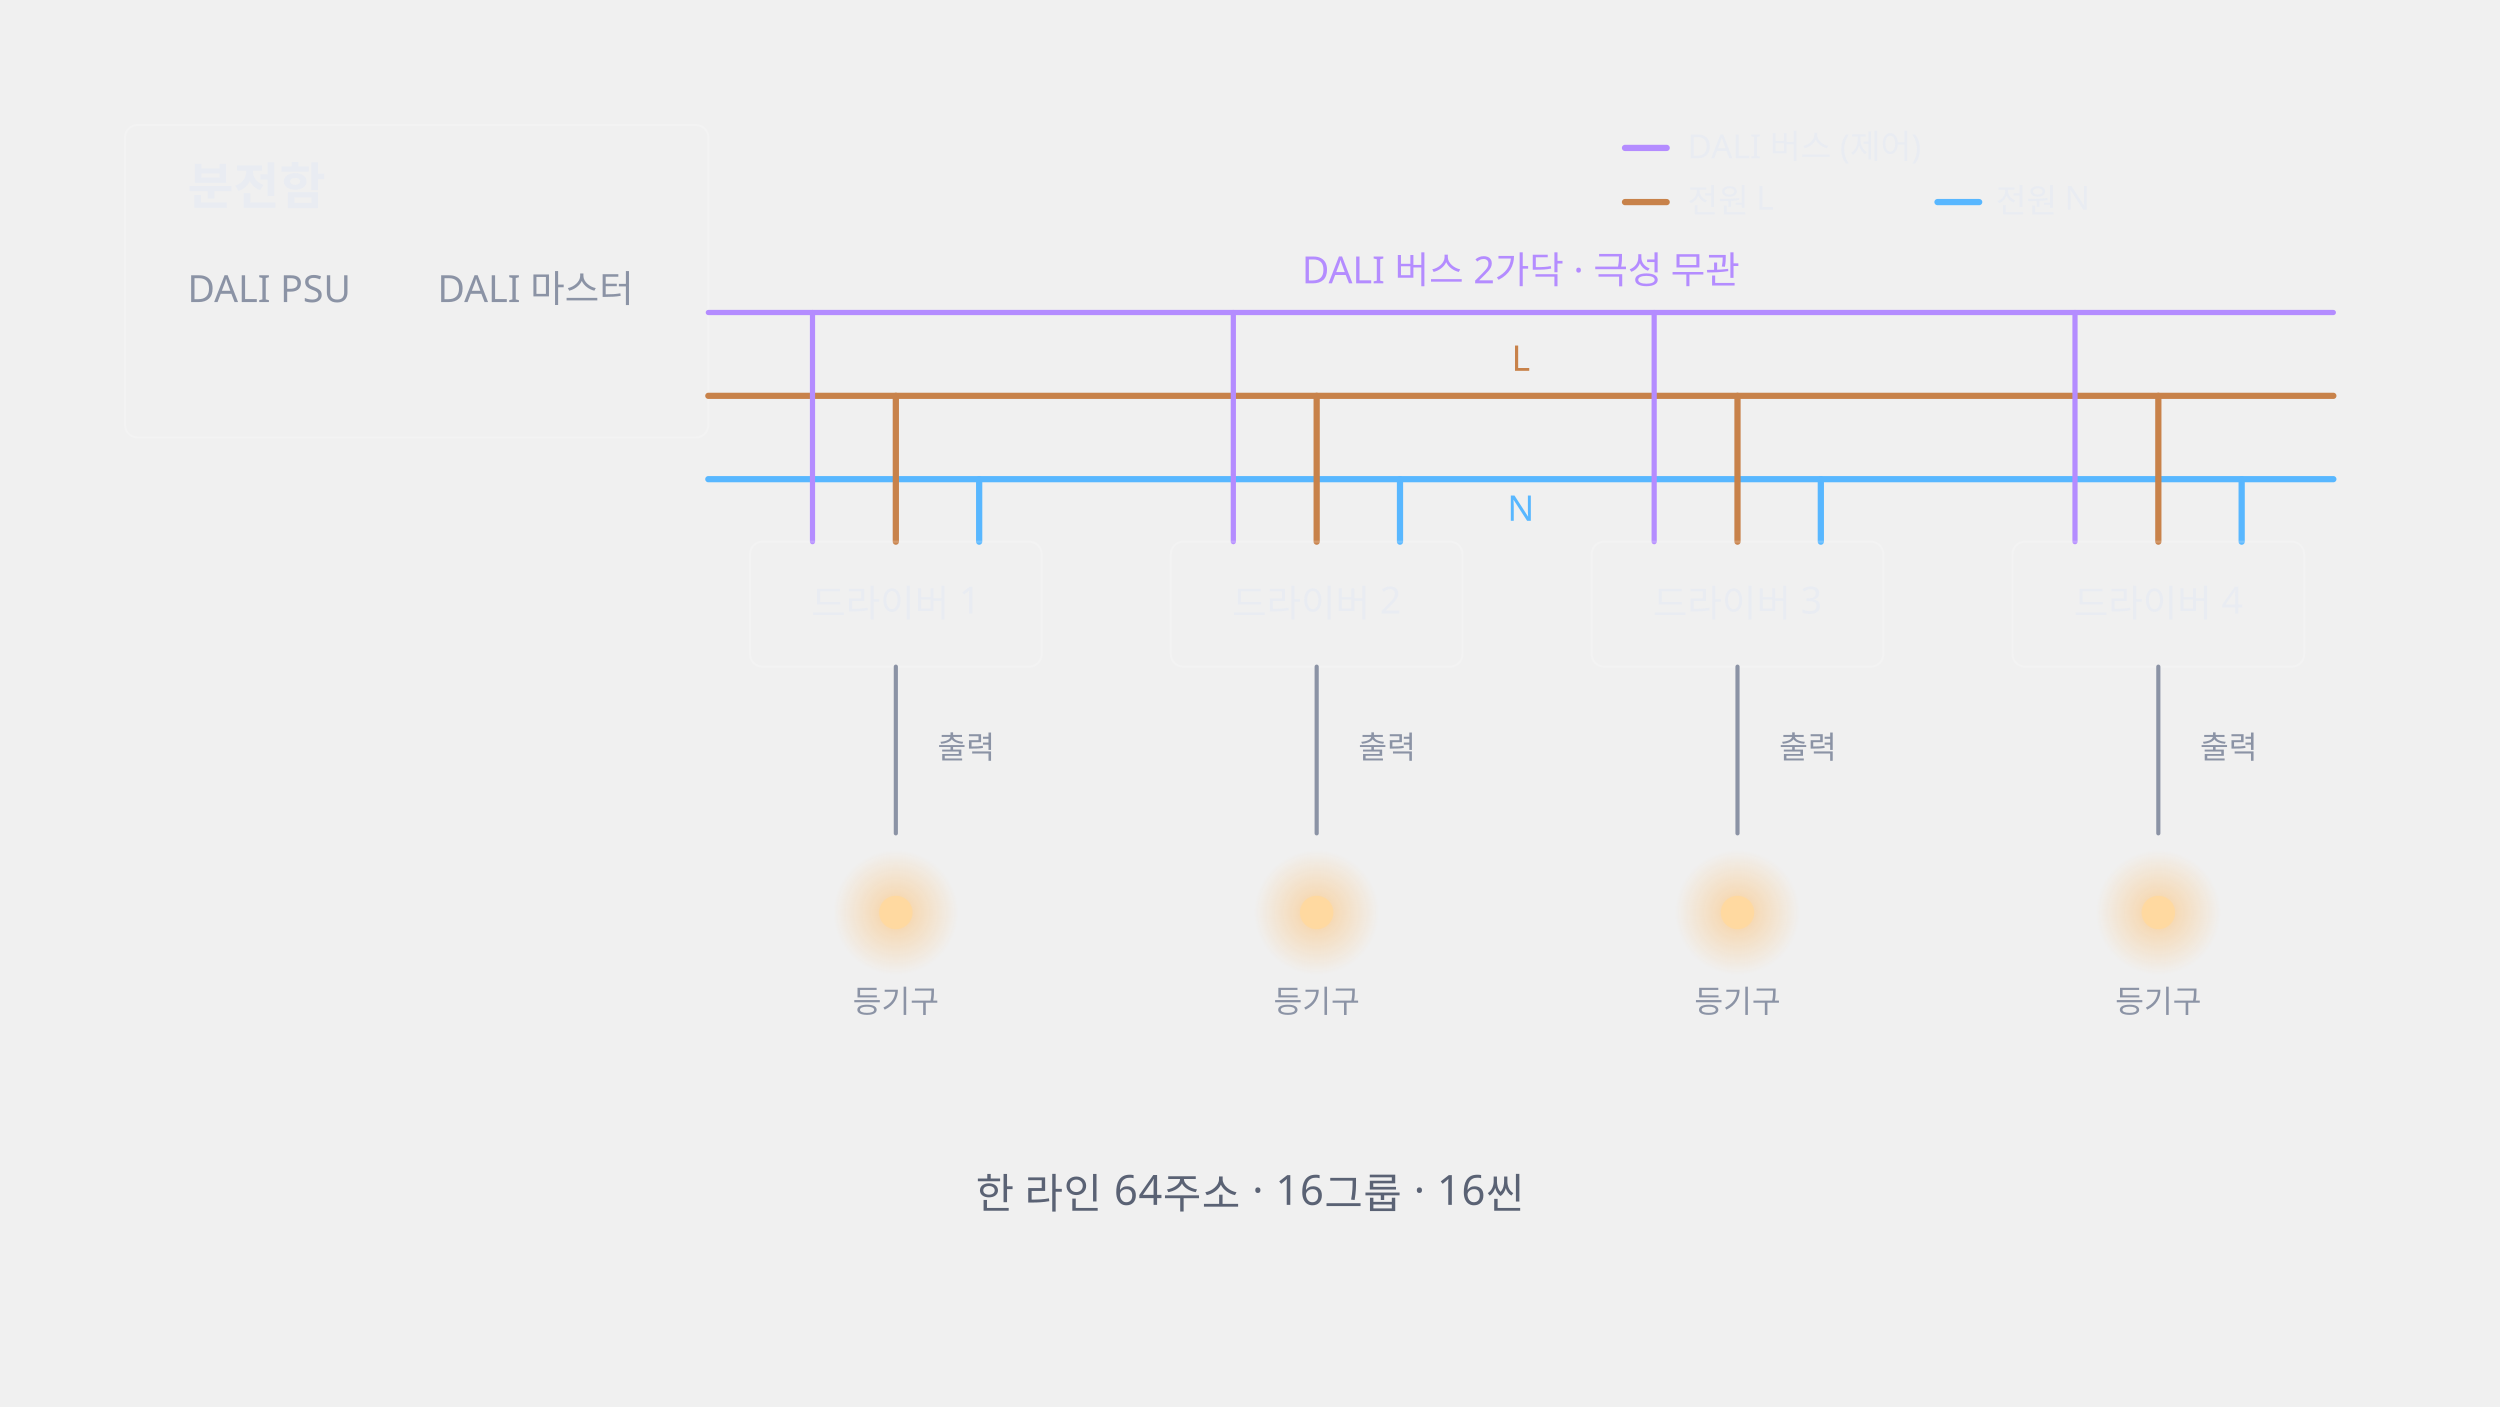
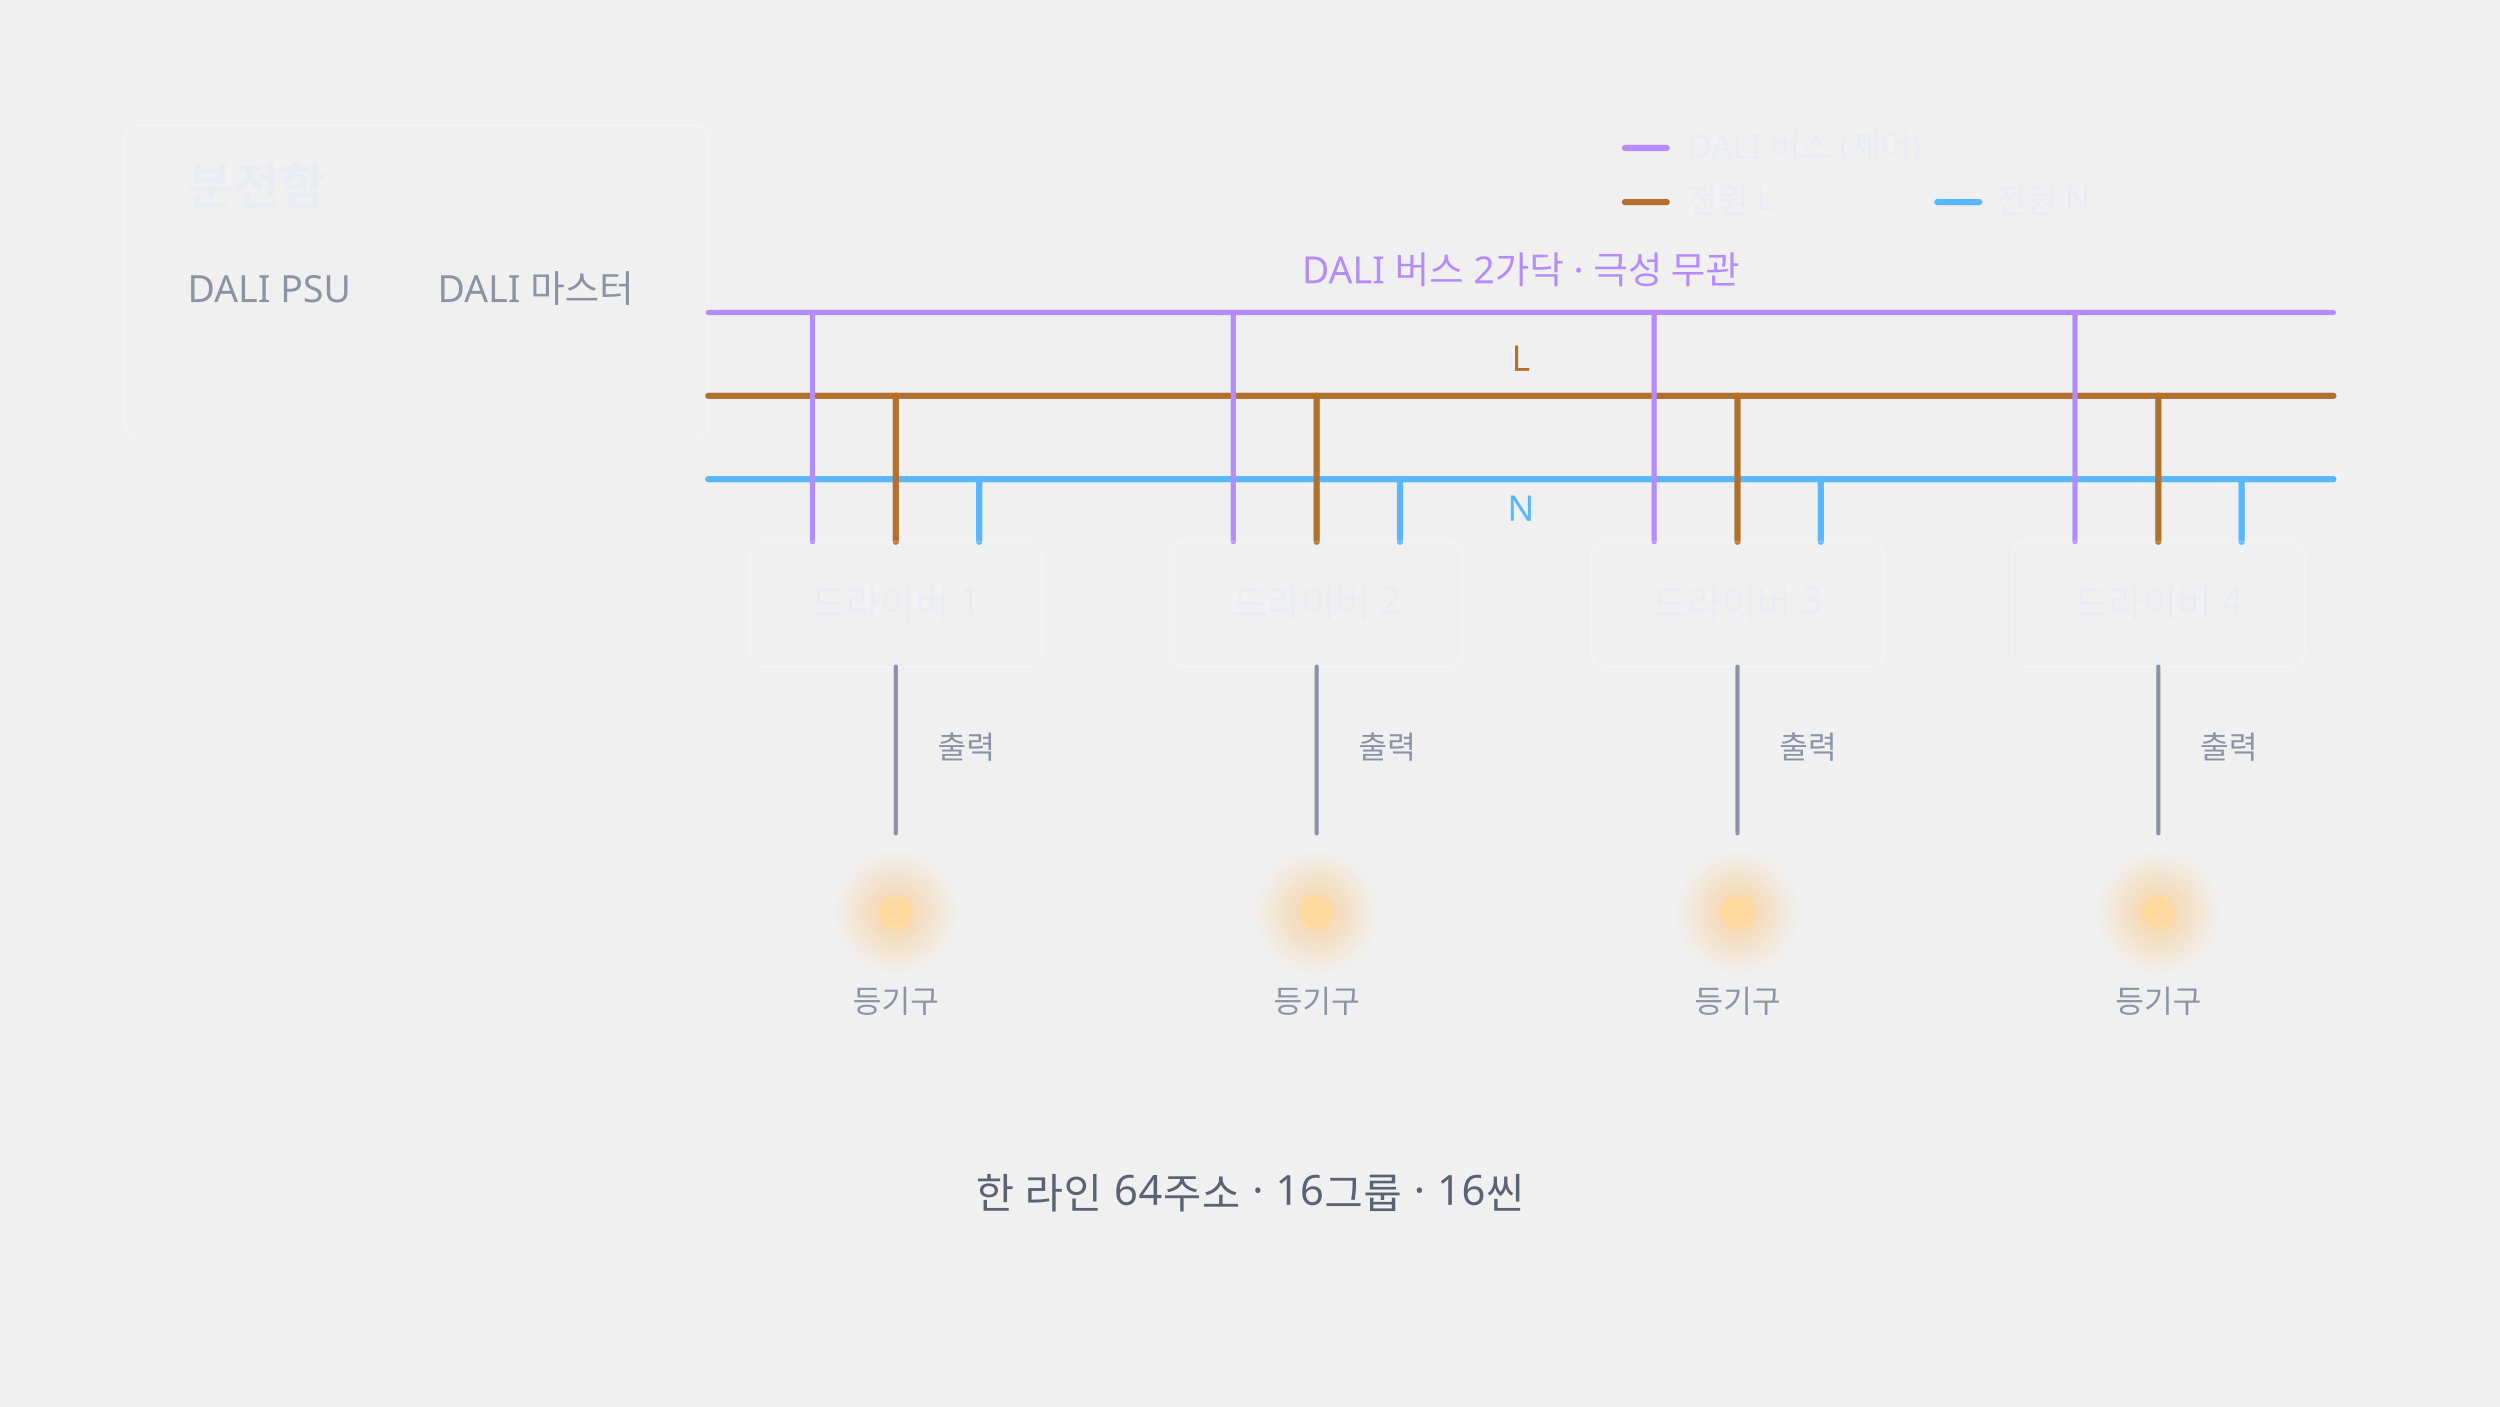
<svg xmlns="http://www.w3.org/2000/svg" viewBox="0 0 1200 675" font-family="Pretendard, Apple SD Gothic Neo, sans-serif">
  <defs>
    <radialGradient id="lampGlowDB" cx="50%" cy="50%" r="50%">
      <stop offset="0%" stop-color="#ffd9a0" stop-opacity="0.9" />
      <stop offset="30%" stop-color="#ffb454" stop-opacity="0.35" />
      <stop offset="100%" stop-color="#ffb454" stop-opacity="0" />
    </radialGradient>
  </defs>
  <g>
    <rect x="60" y="60" width="280" height="150" rx="6" fill="#ffffff" fill-opacity="0.03" stroke="#ffffff" stroke-opacity="0.18" stroke-width="1" />
    <text x="90" y="98" fill="#e9ecf2" font-size="24" font-weight="600">분전함</text>
    <text x="90" y="145" fill="#8b93a5" font-size="18">DALI PSU</text>
    <text x="210" y="145" fill="#8b93a5" font-size="18">DALI 마스터</text>
  </g>
  <g>
    <line x1="780" y1="71" x2="800" y2="71" stroke="#b48cff" stroke-width="3" stroke-linecap="round" />
    <text x="810" y="76" fill="#e9ecf2" font-size="16">DALI 버스 (제어)</text>
-     <line x1="780" y1="97" x2="800" y2="97" stroke="#c8824a" stroke-width="3" stroke-linecap="round" />
+     <line x1="780" y1="97" x2="800" y2="97" stroke="#b3702d" stroke-width="3" stroke-linecap="round" />
    <text x="810" y="102" fill="#e9ecf2" font-size="16">전원 L</text>
    <line x1="930" y1="97" x2="950" y2="97" stroke="#58b7ff" stroke-width="3" stroke-linecap="round" />
    <text x="958" y="102" fill="#e9ecf2" font-size="16">전원 N</text>
  </g>
  <text x="730" y="136" fill="#b48cff" font-size="18" text-anchor="middle">DALI 버스 2가닥 · 극성 무관</text>
  <line x1="340" y1="150" x2="1120" y2="150" stroke="#b48cff" stroke-width="2.5" stroke-linecap="round" />
-   <text x="730" y="178" fill="#c8824a" font-size="17" text-anchor="middle">L</text>
-   <line x1="340" y1="190" x2="1120" y2="190" stroke="#c8824a" stroke-width="3" stroke-linecap="round" />
+   <text x="730" y="178" fill="#b3702d" font-size="17" text-anchor="middle">L</text>
+   <line x1="340" y1="190" x2="1120" y2="190" stroke="#b3702d" stroke-width="3" stroke-linecap="round" />
  <line x1="340" y1="230" x2="1120" y2="230" stroke="#58b7ff" stroke-width="3" stroke-linecap="round" />
  <text x="730" y="250" fill="#58b7ff" font-size="17" text-anchor="middle">N</text>
  <g>
    <line x1="390" y1="150" x2="390" y2="260" stroke="#b48cff" stroke-width="2.5" stroke-linecap="round" />
-     <line x1="430" y1="190" x2="430" y2="260" stroke="#c8824a" stroke-width="3" stroke-linecap="round" />
+     <line x1="430" y1="190" x2="430" y2="260" stroke="#b3702d" stroke-width="3" stroke-linecap="round" />
    <line x1="470" y1="230" x2="470" y2="260" stroke="#58b7ff" stroke-width="3" stroke-linecap="round" />
    <rect x="360" y="260" width="140" height="60" rx="6" fill="#ffffff" fill-opacity="0.03" stroke="#ffffff" stroke-opacity="0.18" stroke-width="1" />
    <text x="430" y="296" fill="#e9ecf2" font-size="18" text-anchor="middle">드라이버 1</text>
    <line x1="430" y1="320" x2="430" y2="400" stroke="#8b93a5" stroke-width="2" stroke-linecap="round" />
    <text x="450" y="364" fill="#8b93a5" font-size="15" text-anchor="start">출력</text>
    <circle cx="430" cy="438" r="30" fill="url(#lampGlowDB)" />
    <circle cx="430" cy="438" r="8" fill="#ffd9a0" />
    <text x="430" y="486" fill="#8b93a5" font-size="15" text-anchor="middle">등기구</text>
  </g>
  <g>
    <line x1="592" y1="150" x2="592" y2="260" stroke="#b48cff" stroke-width="2.5" stroke-linecap="round" />
-     <line x1="632" y1="190" x2="632" y2="260" stroke="#c8824a" stroke-width="3" stroke-linecap="round" />
+     <line x1="632" y1="190" x2="632" y2="260" stroke="#b3702d" stroke-width="3" stroke-linecap="round" />
    <line x1="672" y1="230" x2="672" y2="260" stroke="#58b7ff" stroke-width="3" stroke-linecap="round" />
    <rect x="562" y="260" width="140" height="60" rx="6" fill="#ffffff" fill-opacity="0.03" stroke="#ffffff" stroke-opacity="0.18" stroke-width="1" />
    <text x="632" y="296" fill="#e9ecf2" font-size="18" text-anchor="middle">드라이버 2</text>
    <line x1="632" y1="320" x2="632" y2="400" stroke="#8b93a5" stroke-width="2" stroke-linecap="round" />
    <text x="652" y="364" fill="#8b93a5" font-size="15" text-anchor="start">출력</text>
    <circle cx="632" cy="438" r="30" fill="url(#lampGlowDB)" />
    <circle cx="632" cy="438" r="8" fill="#ffd9a0" />
    <text x="632" y="486" fill="#8b93a5" font-size="15" text-anchor="middle">등기구</text>
  </g>
  <g>
    <line x1="794" y1="150" x2="794" y2="260" stroke="#b48cff" stroke-width="2.5" stroke-linecap="round" />
-     <line x1="834" y1="190" x2="834" y2="260" stroke="#c8824a" stroke-width="3" stroke-linecap="round" />
+     <line x1="834" y1="190" x2="834" y2="260" stroke="#b3702d" stroke-width="3" stroke-linecap="round" />
    <line x1="874" y1="230" x2="874" y2="260" stroke="#58b7ff" stroke-width="3" stroke-linecap="round" />
    <rect x="764" y="260" width="140" height="60" rx="6" fill="#ffffff" fill-opacity="0.03" stroke="#ffffff" stroke-opacity="0.18" stroke-width="1" />
    <text x="834" y="296" fill="#e9ecf2" font-size="18" text-anchor="middle">드라이버 3</text>
    <line x1="834" y1="320" x2="834" y2="400" stroke="#8b93a5" stroke-width="2" stroke-linecap="round" />
    <text x="854" y="364" fill="#8b93a5" font-size="15" text-anchor="start">출력</text>
    <circle cx="834" cy="438" r="30" fill="url(#lampGlowDB)" />
    <circle cx="834" cy="438" r="8" fill="#ffd9a0" />
    <text x="834" y="486" fill="#8b93a5" font-size="15" text-anchor="middle">등기구</text>
  </g>
  <g>
    <line x1="996" y1="150" x2="996" y2="260" stroke="#b48cff" stroke-width="2.5" stroke-linecap="round" />
-     <line x1="1036" y1="190" x2="1036" y2="260" stroke="#c8824a" stroke-width="3" stroke-linecap="round" />
+     <line x1="1036" y1="190" x2="1036" y2="260" stroke="#b3702d" stroke-width="3" stroke-linecap="round" />
    <line x1="1076" y1="230" x2="1076" y2="260" stroke="#58b7ff" stroke-width="3" stroke-linecap="round" />
    <rect x="966" y="260" width="140" height="60" rx="6" fill="#ffffff" fill-opacity="0.03" stroke="#ffffff" stroke-opacity="0.18" stroke-width="1" />
    <text x="1036" y="296" fill="#e9ecf2" font-size="18" text-anchor="middle">드라이버 4</text>
    <line x1="1036" y1="320" x2="1036" y2="400" stroke="#8b93a5" stroke-width="2" stroke-linecap="round" />
    <text x="1056" y="364" fill="#8b93a5" font-size="15" text-anchor="start">출력</text>
    <circle cx="1036" cy="438" r="30" fill="url(#lampGlowDB)" />
    <circle cx="1036" cy="438" r="8" fill="#ffd9a0" />
    <text x="1036" y="486" fill="#8b93a5" font-size="15" text-anchor="middle">등기구</text>
  </g>
  <text x="600" y="580" fill="#5a6274" font-size="20" letter-spacing="0.3" text-anchor="middle">한 라인 64주소 · 16그룹 · 16씬</text>
</svg>
